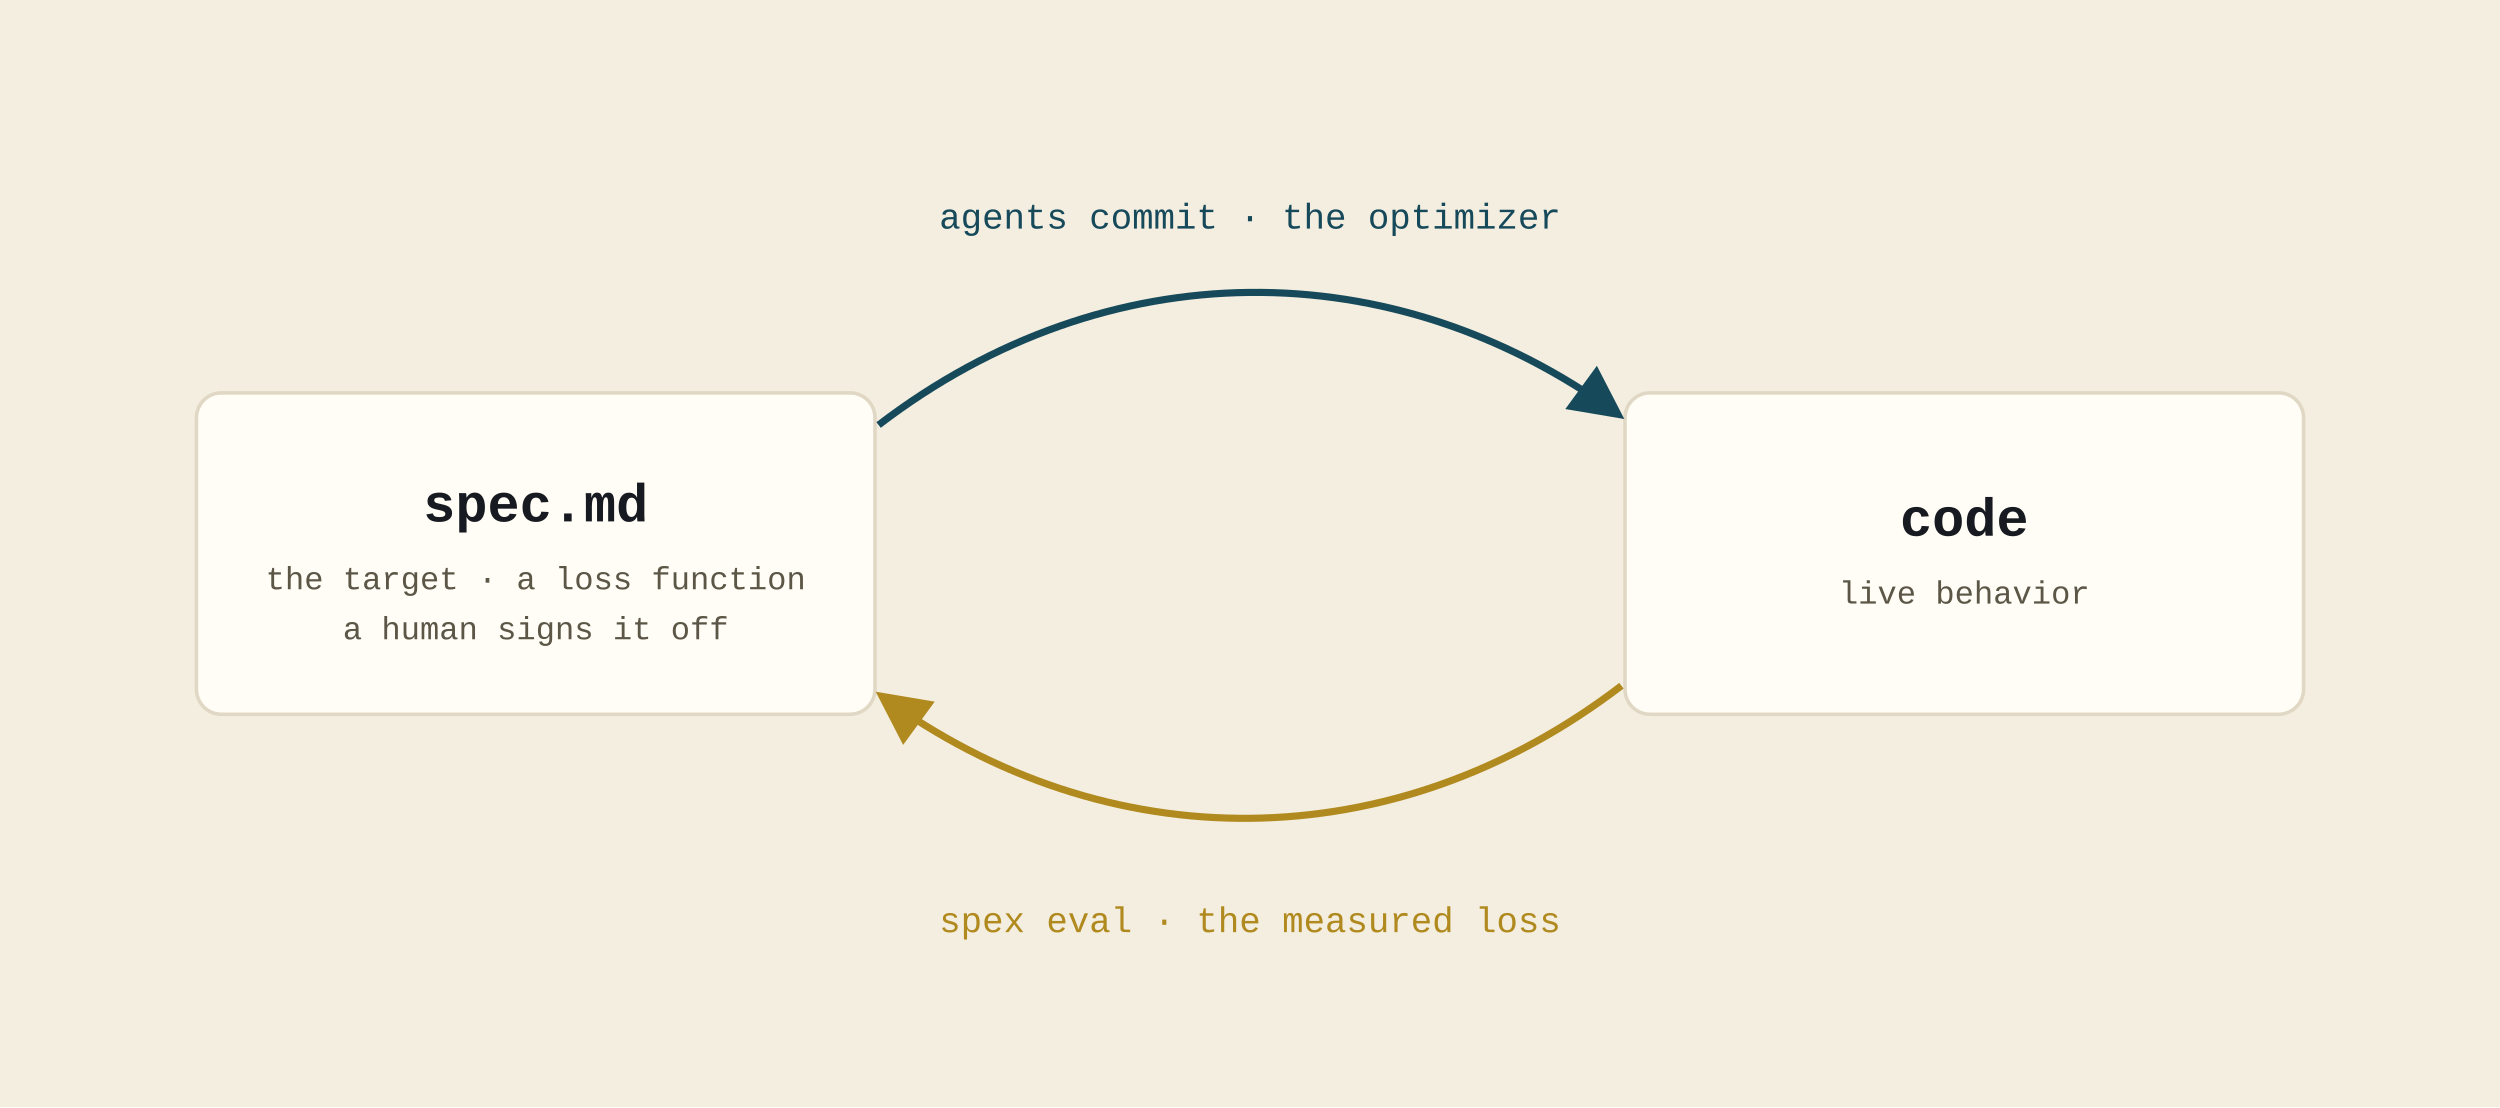
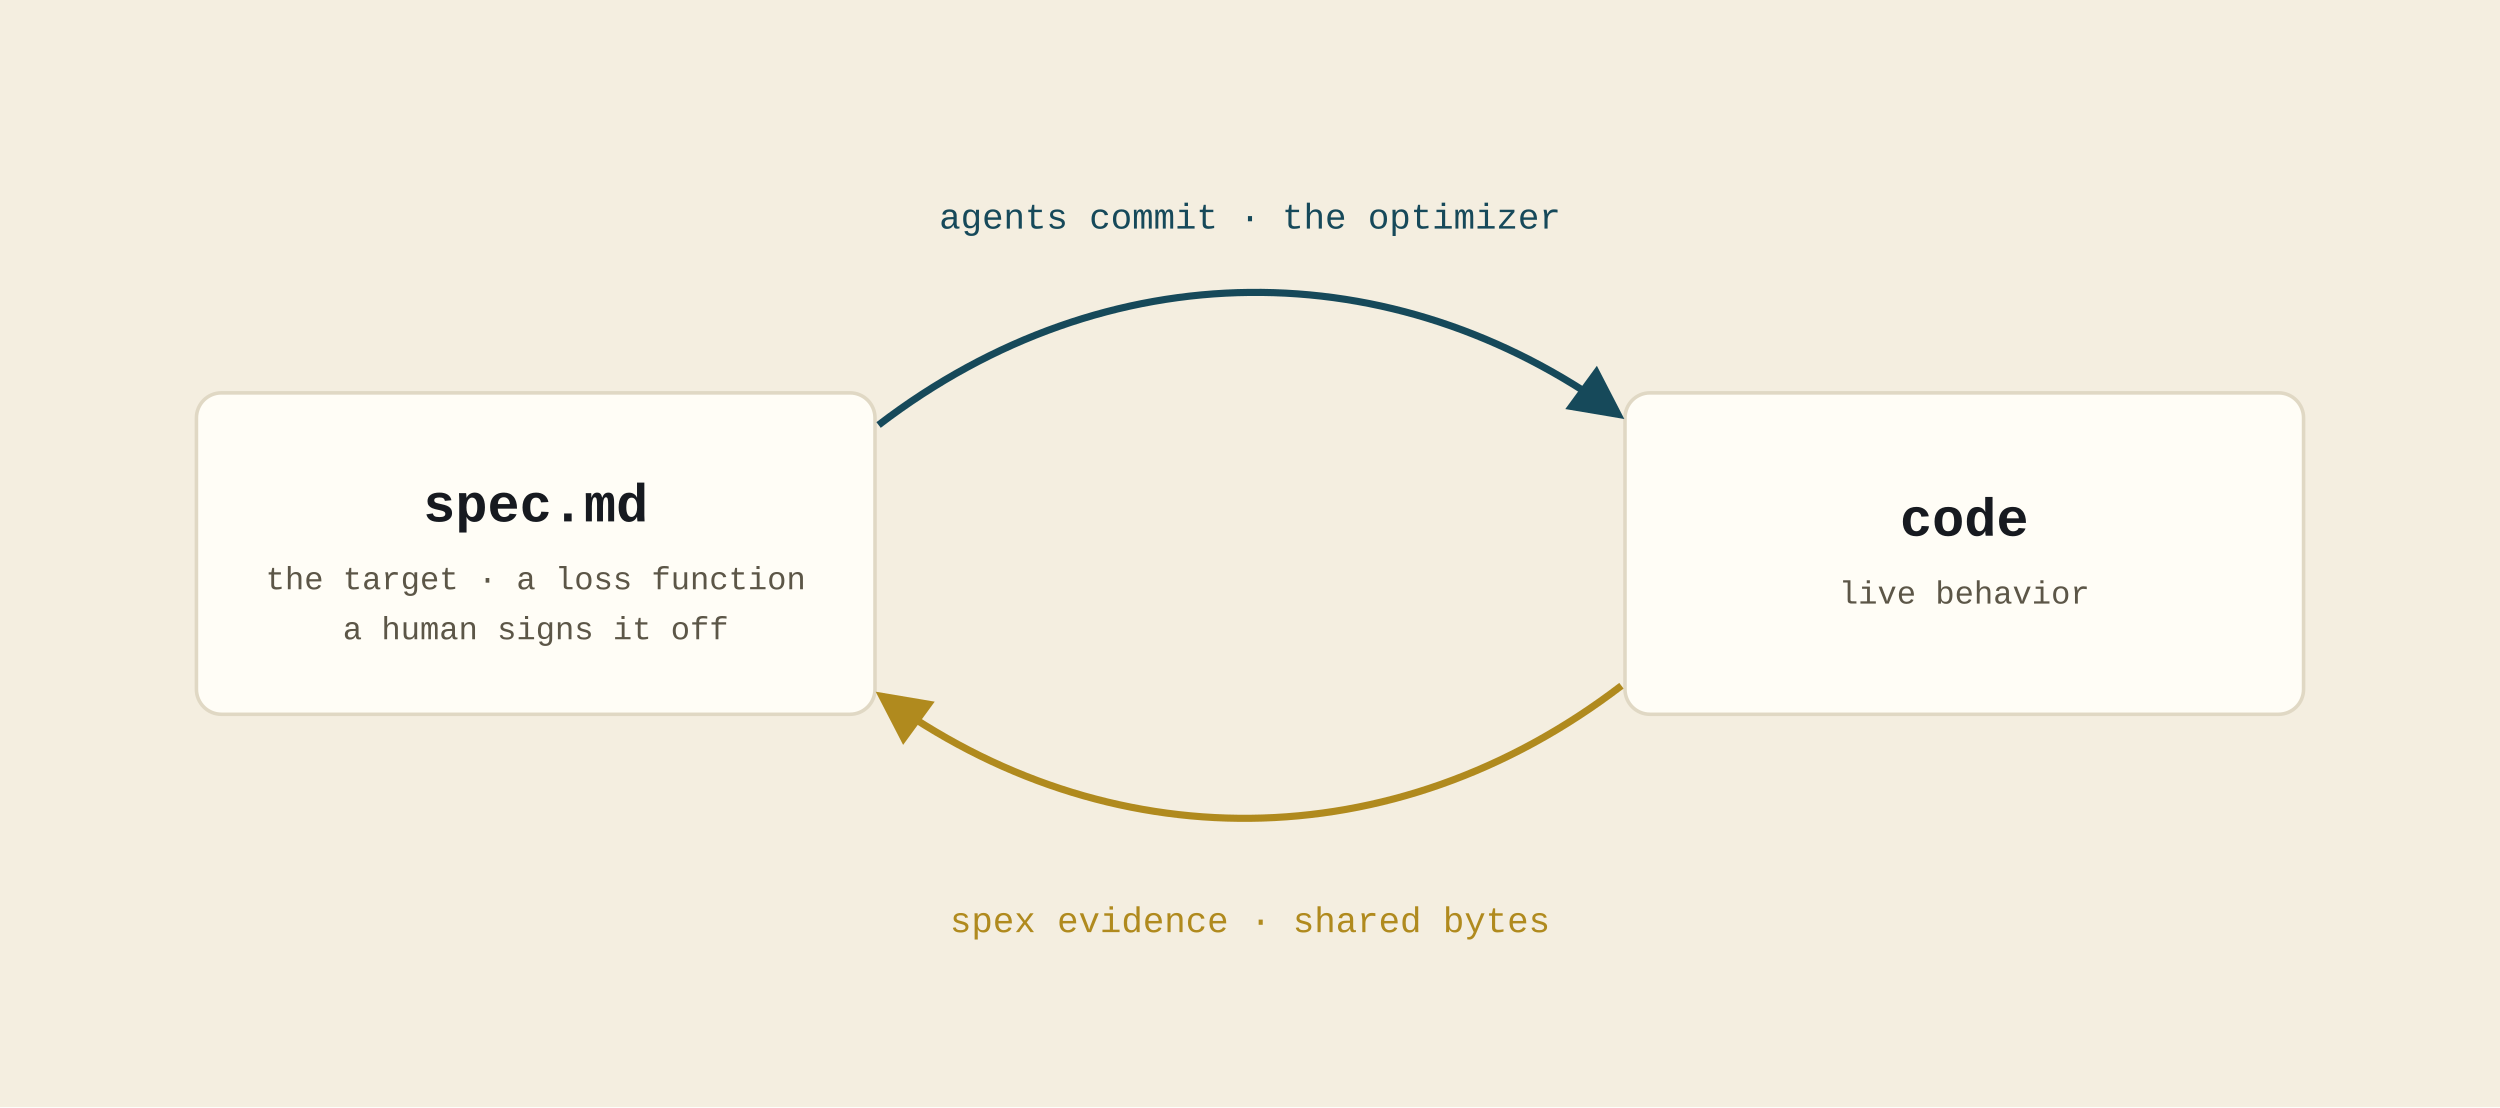
<svg xmlns="http://www.w3.org/2000/svg" viewBox="0 0 1400 620" font-family="ui-monospace, 'SF Mono', Menlo, Consolas, 'Liberation Mono', monospace">
  <rect width="1400" height="620" fill="#F4EEE0" />
  <defs>
    <marker id="lt" viewBox="0 0 10 10" refX="8.5" refY="5" markerWidth="7.5" markerHeight="7.5" orient="auto">
      <path d="M0,0 L10,5 L0,10 z" fill="#16495A" />
    </marker>
    <marker id="lg" viewBox="0 0 10 10" refX="8.5" refY="5" markerWidth="7.5" markerHeight="7.5" orient="auto">
      <path d="M0,0 L10,5 L0,10 z" fill="#B08A1E" />
    </marker>
  </defs>
  <rect x="110" y="220" width="380" height="180" rx="14" fill="#FFFDF6" stroke="#E0D8C4" stroke-width="2" />
  <text x="300" y="292" font-size="30" font-weight="700" fill="#171A20" text-anchor="middle">spec.md</text>
  <text x="300" y="330" font-size="18" fill="#5C5647" text-anchor="middle">the target · a loss function</text>
  <text x="300" y="358" font-size="18" fill="#5C5647" text-anchor="middle">a human signs it off</text>
  <rect x="910" y="220" width="380" height="180" rx="14" fill="#FFFDF6" stroke="#E0D8C4" stroke-width="2" />
  <text x="1100" y="300" font-size="30" font-weight="700" fill="#171A20" text-anchor="middle">code</text>
  <text x="1100" y="338" font-size="18" fill="#5C5647" text-anchor="middle">live behavior</text>
  <path d="M 492 238 C 620 140, 780 140, 906 232" fill="none" stroke="#16495A" stroke-width="4" marker-end="url(#lt)" />
  <text x="700" y="128" font-size="20" fill="#16495A" text-anchor="middle">agents commit · the optimizer</text>
  <path d="M 908 384 C 780 482, 620 482, 494 390" fill="none" stroke="#B08A1E" stroke-width="4" marker-end="url(#lg)" />
-   <text x="700" y="522" font-size="20" fill="#B08A1E" text-anchor="middle">spex eval · the measured loss</text>
+   <text x="700" y="522" font-size="20" fill="#B08A1E" text-anchor="middle">spex evidence · shared bytes</text>
</svg>
